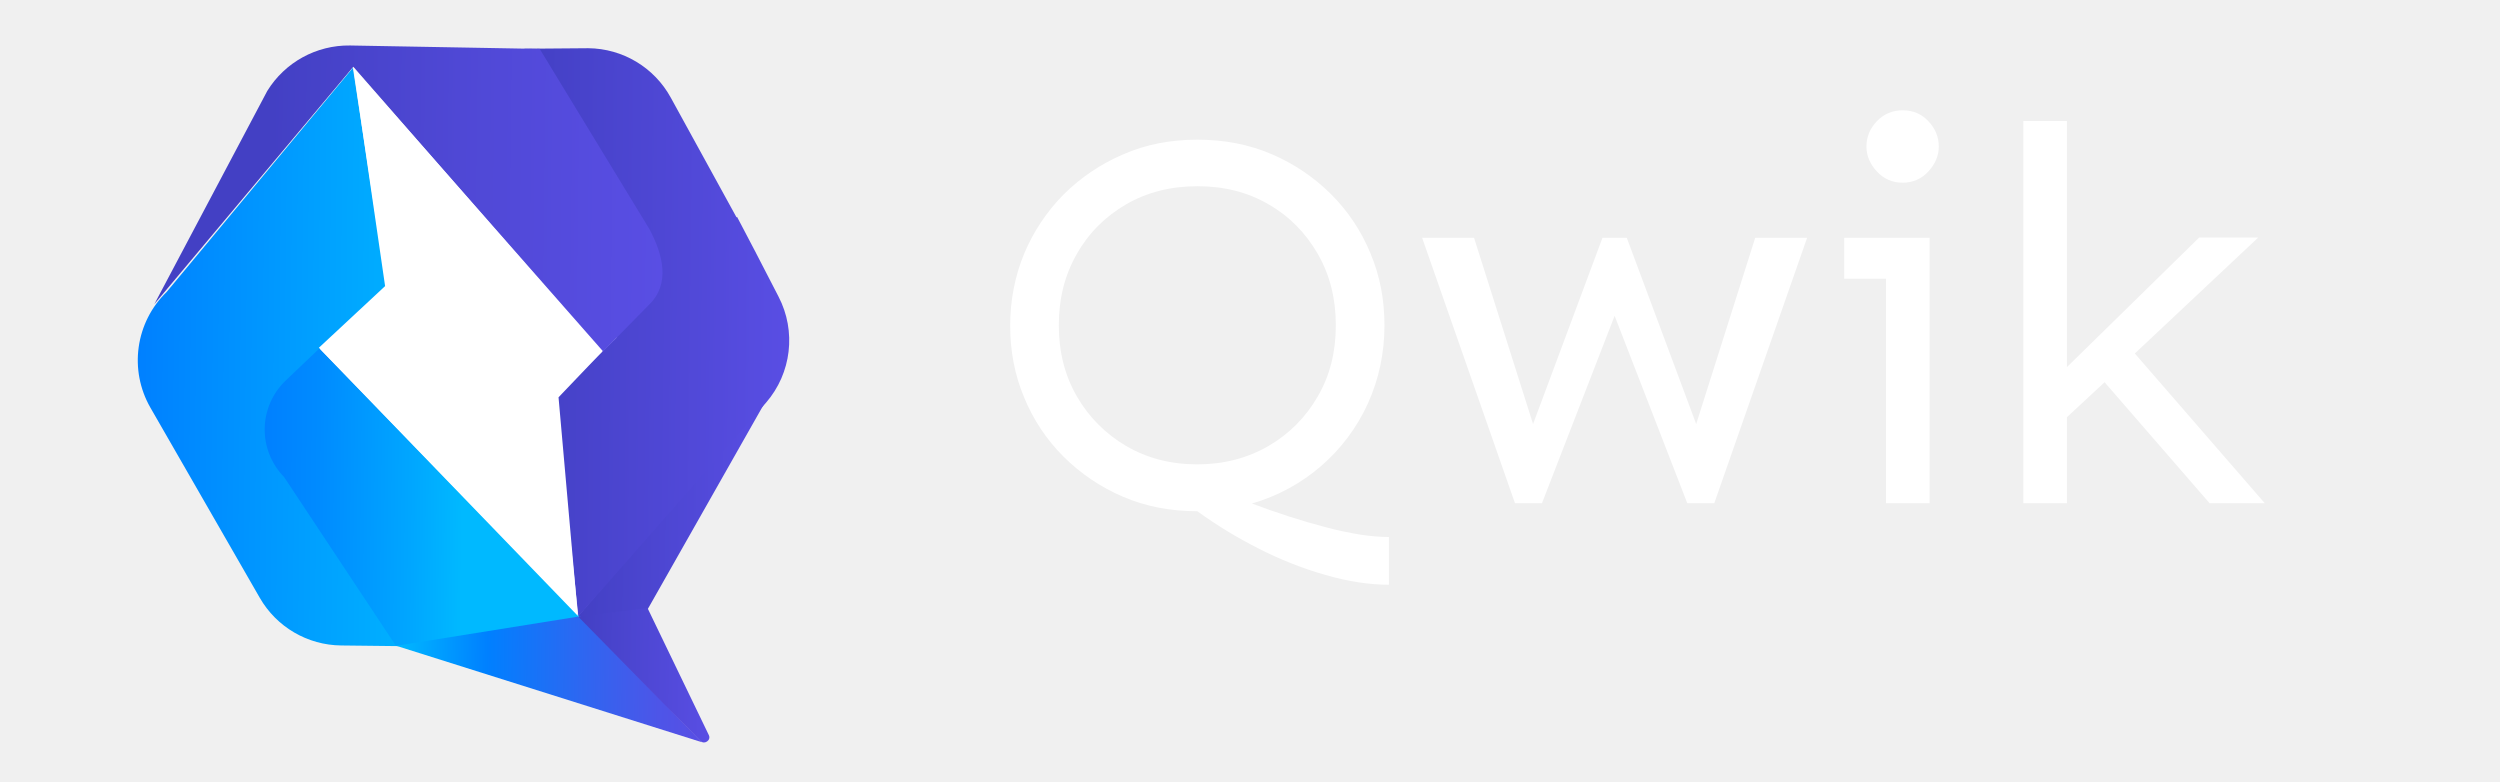
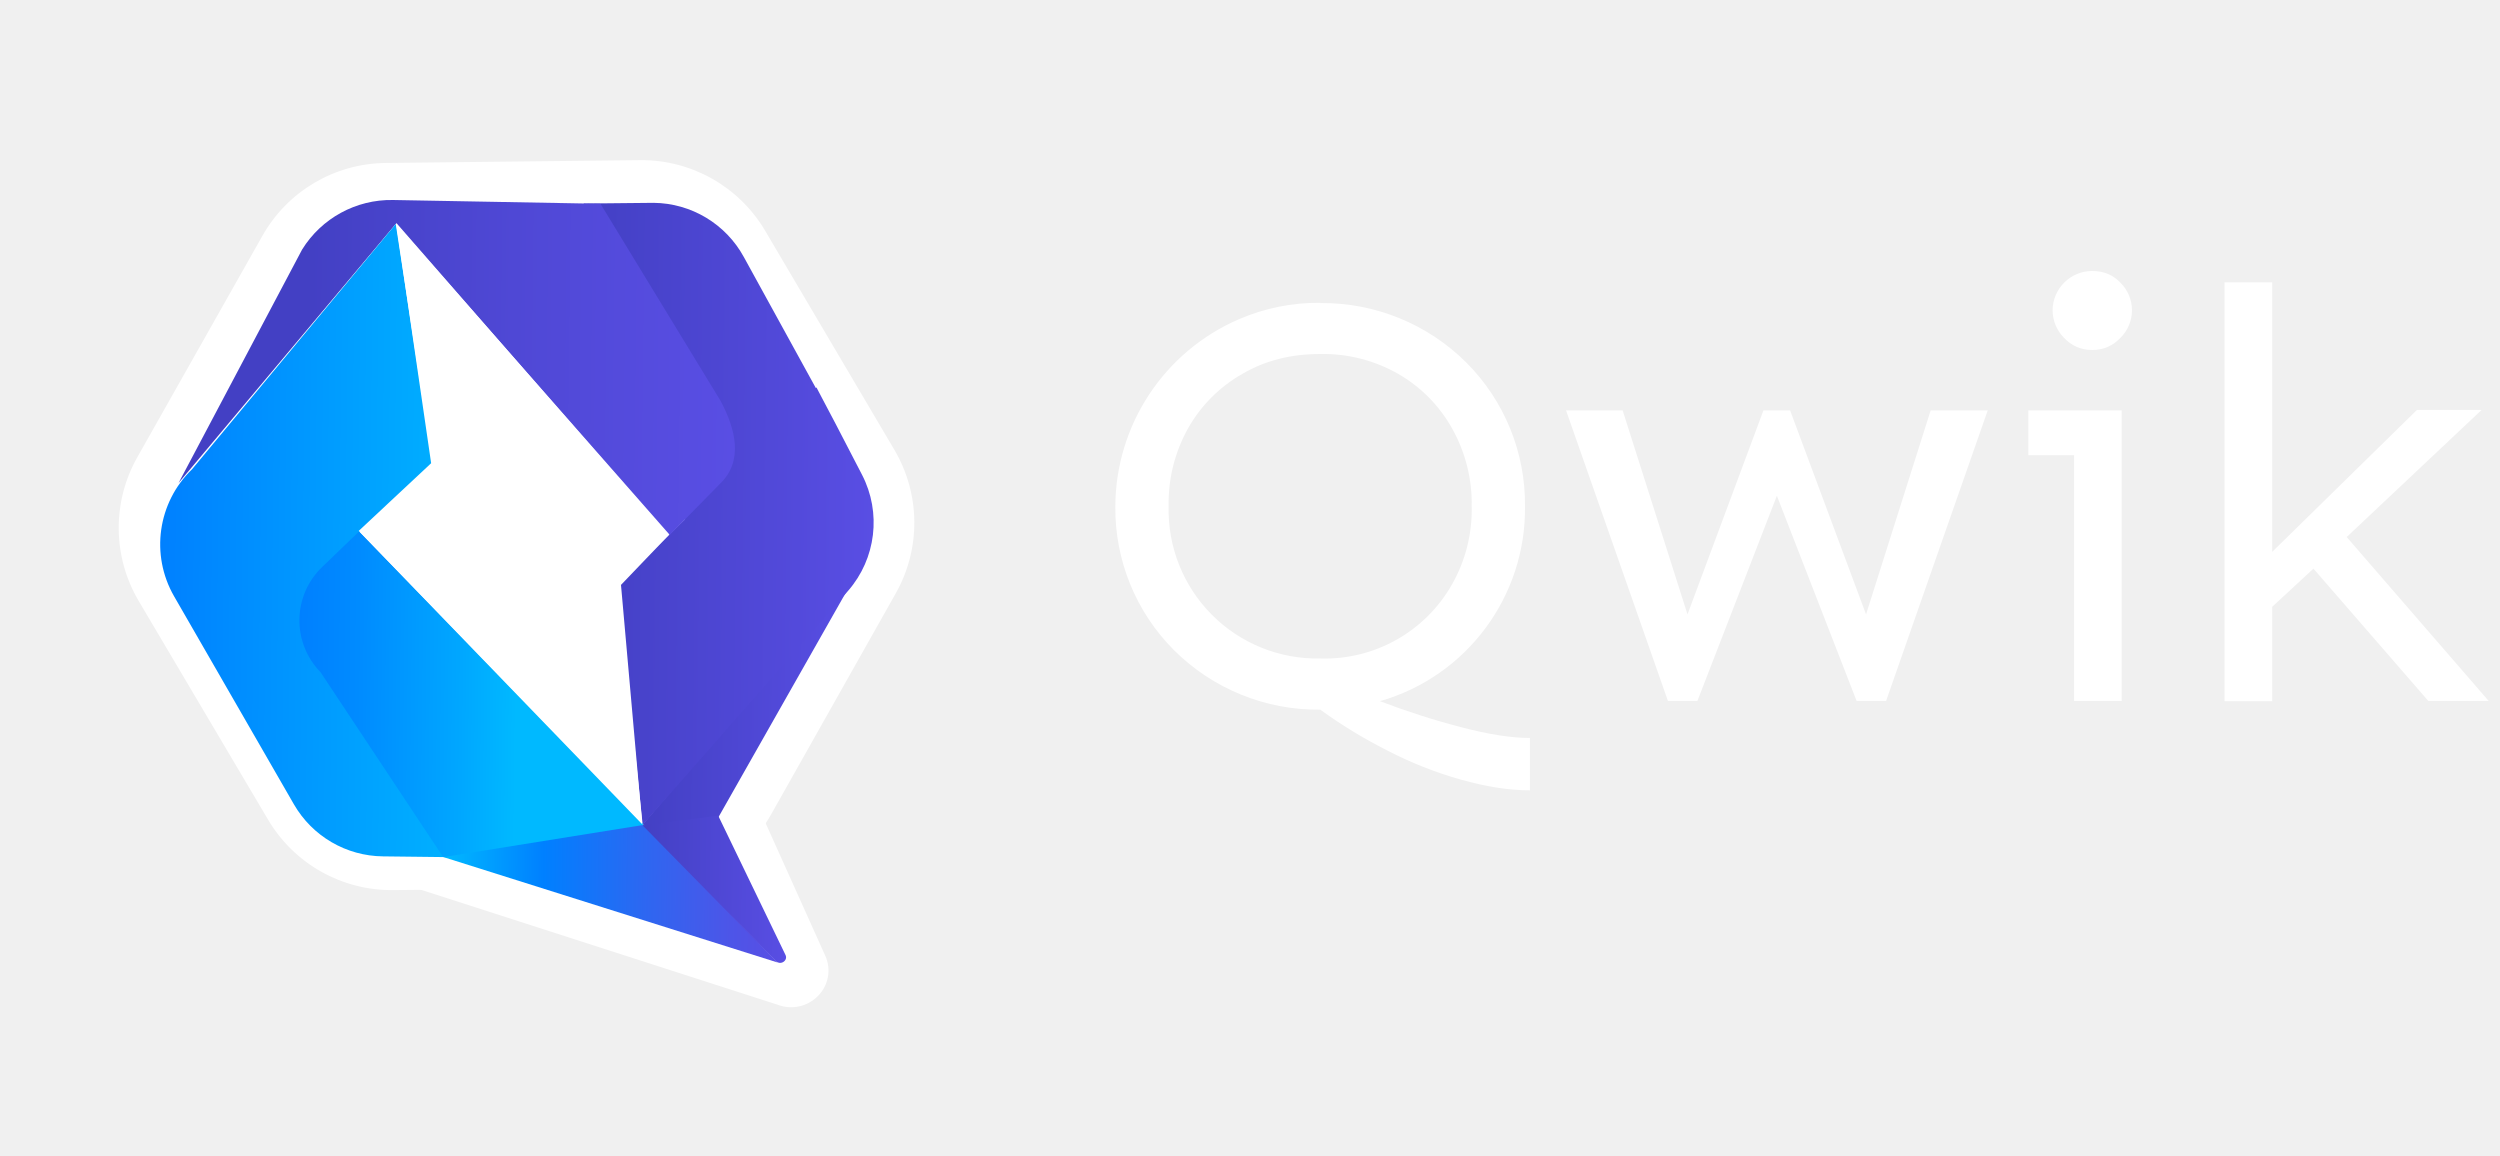
- <svg xmlns="http://www.w3.org/2000/svg" viewBox="0 0 160 50" fill="none">
-   <g clip-path="url(#a)">
-     <path d="M76.629 8.939c1.727 0 3.302.304 4.764.93a12.179 12.179 0 0 1 3.796 2.562 11.458 11.458 0 0 1 2.525 3.795c.608 1.443.892 2.98.892 4.593 0 1.784-.36 3.454-1.063 5.01a11.7 11.7 0 0 1-7.422 6.395c1.557.589 3.132 1.101 4.727 1.519 1.575.417 2.923.626 4.043.626v3.055c-1.253 0-2.6-.208-4.062-.626a23.67 23.67 0 0 1-4.309-1.708 28.655 28.655 0 0 1-3.891-2.372c-1.728 0-3.303-.304-4.765-.93a12.179 12.179 0 0 1-3.796-2.562 11.456 11.456 0 0 1-2.525-3.796c-.607-1.442-.892-2.979-.892-4.592 0-1.613.304-3.17.892-4.593a11.963 11.963 0 0 1 2.525-3.795 12.178 12.178 0 0 1 3.796-2.562c1.462-.645 3.056-.949 4.765-.949Zm0 2.98c-1.69 0-3.208.379-4.556 1.157-1.329.778-2.392 1.822-3.151 3.17-.778 1.347-1.158 2.865-1.158 4.573 0 1.708.38 3.207 1.158 4.555a8.7 8.7 0 0 0 3.151 3.169c1.329.778 2.847 1.176 4.556 1.176 1.69 0 3.208-.398 4.555-1.176a8.556 8.556 0 0 0 3.151-3.17c.779-1.328 1.158-2.846 1.158-4.554 0-1.708-.38-3.226-1.158-4.574-.778-1.347-1.822-2.41-3.15-3.169-1.33-.778-2.848-1.158-4.556-1.158ZM115.655 15.22l-5.941 16.985h-1.728l-4.65-11.993-4.65 11.993h-1.728l-5.941-16.984h3.322l3.777 11.917 4.442-11.918h1.556l4.442 11.918 3.777-11.918h3.322ZM123.495 15.22v16.985h-2.791V17.84h-2.676V15.22h5.467Zm-1.728-8.16c.665 0 1.215.228 1.652.702.436.456.664 1.006.664 1.613 0 .589-.228 1.12-.664 1.594a2.157 2.157 0 0 1-1.652.722 2.157 2.157 0 0 1-1.651-.722c-.437-.474-.664-1.005-.664-1.594 0-.607.227-1.157.664-1.613a2.207 2.207 0 0 1 1.651-.702ZM144.507 15.22l-7.878 7.402 8.315 9.583h-3.531l-6.72-7.743-2.41 2.24v5.503h-2.791V7.743h2.791v15.752l8.466-8.294h3.758v.02Z" fill="#fff" />
-     <path d="m37.328 41.487 4.099-2.454 8.029-14.158L37.03 39.386l.297 2.101Z" fill="url(#b)" />
-     <path d="m48.287 16.006-.802-1.53-.315-.597-.032.032-4.205-7.657a6.081 6.081 0 0 0-5.285-3.168l-4.084.033 5.897 18.49-3.901 3.799 1.453 14.046L49.028 25.77a6.085 6.085 0 0 0 .8-6.782l-1.54-2.982Z" fill="url(#c)" />
-     <path d="M41.573 14.68 34.541 3.13l-12.138-.219a6.123 6.123 0 0 0-5.298 2.91L9.881 19.46 22.613 4.272l15.944 18.265 2.98-3.033c1.368-1.326.903-3.186.036-4.825Z" fill="url(#d)" />
-     <path d="m24.744 18.426-2.16-14.083L10.671 18.68a6.097 6.097 0 0 0-1.045 7.41l7 12.17a6.08 6.08 0 0 0 5.215 3.05l6.994.08-8.378-19 4.287-3.964Z" fill="url(#e)" />
-     <path d="M37.031 39.377 20.444 22.296l-2.149 2.05a4.332 4.332 0 0 0-.119 6.176l7.165 10.812 11.506.148.184-2.105Z" fill="url(#f)" />
-     <path d="m25.363 41.331 11.774-1.889 7.77 8.056-19.544-6.166Z" fill="url(#g)" />
-     <path d="m37.013 39.472 4.425-.563 3.924 8.13c.172.335-.28.647-.55.374l-7.8-7.941Z" fill="url(#h)" />
-     <path d="M38.576 22.464 22.61 4.311l2.036 14-4.238 3.945 16.576 17.162-1.238-13.991 2.83-2.963Z" fill="#fff" />
-   </g>
+ <svg xmlns="http://www.w3.org/2000/svg" fill="none" viewBox="0 0 106 49">
+   <path fill="#fff" d="m30.1 29.65 4.89 10.87a1.52 1.52 0 0 1-.31 1.71 1.59 1.59 0 0 1-1.71.37L17.8 37.71l12.3-8.06Z" />
+   <path fill="#fff" d="m16.66 37.74 10.79-.1a6.08 6.08 0 0 0 5.24-3.1l5.3-9.4a6.08 6.08 0 0 0-.07-6.07l-5.48-9.29a6.09 6.09 0 0 0-5.3-2.99l-10.78.12a6.07 6.07 0 0 0-5.24 3.1l-5.3 9.38a6.09 6.09 0 0 0 .06 6.09l5.49 9.28a6.08 6.08 0 0 0 5.3 2.98Zm39.32-24.89a8.65 8.65 0 0 1 6.2 2.53 8.5 8.5 0 0 1 2.48 6.08 8.49 8.49 0 0 1-6.15 8.27c1.13.43 2.27.8 3.43 1.1 1.14.3 2.12.46 2.93.46v2.22c-.91 0-1.89-.16-2.95-.46-1.06-.3-2.1-.71-3.12-1.24a20.78 20.78 0 0 1-2.82-1.72 8.65 8.65 0 0 1-6.21-2.53 8.5 8.5 0 0 1-2.48-6.08 8.68 8.68 0 0 1 5.23-7.94 8.47 8.47 0 0 1 3.46-.7Zm0 2.16c-1.23 0-2.33.27-3.3.84a6.1 6.1 0 0 0-2.3 2.3 6.5 6.5 0 0 0-.83 3.31 6.3 6.3 0 0 0 6.43 6.46 6.2 6.2 0 0 0 5.59-3.15 6.4 6.4 0 0 0 .83-3.3 6.5 6.5 0 0 0-.84-3.32 6.1 6.1 0 0 0-2.28-2.3 6.41 6.41 0 0 0-3.3-.84Zm28.3 2.39-4.31 12.32h-1.25l-3.38-8.7-3.37 8.7h-1.25L66.4 17.4h2.4l2.75 8.65 3.22-8.65h1.13l3.22 8.65 2.74-8.65h2.4Zm5.68 0v12.32h-2.02V19.3H86v-1.9h3.96Zm-1.25-5.91c.48 0 .88.16 1.2.5a1.64 1.64 0 0 1 0 2.33c-.32.34-.72.52-1.2.52s-.88-.18-1.2-.52a1.67 1.67 0 0 1-.48-1.16 1.68 1.68 0 0 1 1.68-1.67Zm16.49 5.91-5.7 5.37 6.02 6.95h-2.56l-4.87-5.61-1.75 1.62v4h-2.02V11.97h2.02V23.4l6.14-6.02h2.73v.01Z" />
+   <path fill="url(#a)" d="m27.48 36.45 2.97-1.78 5.82-10.26-9 10.52.2 1.52Z" />
+   <path fill="url(#b)" d="m35.43 17.97-.58-1.1-.23-.44-.03.02-3.05-5.55a4.41 4.41 0 0 0-3.83-2.3l-2.96.03 4.28 13.4-2.83 2.76 1.05 10.19 8.71-9.93a4.41 4.41 0 0 0 .59-4.92l-1.12-2.16Z" />
+   <path fill="url(#c)" d="m30.56 17.01-5.1-8.37-8.8-.16a4.44 4.44 0 0 0-3.85 2.1l-5.24 9.9 9.24-11.02 11.56 13.25 2.16-2.2c1-.96.66-2.31.03-3.5Z" />
+   <path fill="url(#d)" d="M18.35 19.73 16.78 9.5 8.14 19.9a4.42 4.42 0 0 0-.76 5.38l5.08 8.82a4.41 4.41 0 0 0 3.78 2.21l5.07.06-6.07-13.78 3.1-2.87Z" />
+   <path fill="url(#e)" d="M27.26 34.92 15.23 22.53l-1.56 1.5a3.14 3.14 0 0 0-.08 4.47l5.2 7.84 8.34.1.13-1.52Z" />
+   <path fill="url(#f)" d="m18.8 36.34 8.53-1.37 5.64 5.84-14.17-4.47Z" />
+   <path fill="url(#g)" d="m27.24 35 3.21-.42 2.85 5.9c.13.24-.2.47-.4.27l-5.66-5.76Z" />
+   <path fill="#fff" d="M28.38 22.66 16.8 9.49l1.48 10.15-3.07 2.87 12.02 12.44-.9-10.15 2.05-2.14Z" />
  <defs>
-     <linearGradient id="b" x1="37.101" y1="33.105" x2="49.355" y2="33.245" gradientUnits="userSpaceOnUse">
+     <linearGradient id="a" x1="27.31" x2="36.2" y1="30.37" y2="30.48" gradientUnits="userSpaceOnUse">
      <stop stop-color="#4340C4" />
-       <stop offset=".118" stop-color="#4642C8" />
+       <stop offset=".12" stop-color="#4642C8" />
      <stop offset="1" stop-color="#594EE4" />
    </linearGradient>
-     <linearGradient id="c" x1="33.355" y1="21.213" x2="50.528" y2="21.41" gradientUnits="userSpaceOnUse">
+     <linearGradient id="b" x1="24.6" x2="37.05" y1="21.75" y2="21.89" gradientUnits="userSpaceOnUse">
      <stop stop-color="#4340C4" />
      <stop offset=".74" stop-color="#534ADB" />
      <stop offset="1" stop-color="#594EE4" />
    </linearGradient>
-     <linearGradient id="d" x1="9.959" y1="12.472" x2="42.441" y2="12.844" gradientUnits="userSpaceOnUse">
-       <stop offset=".225" stop-color="#4340C4" />
-       <stop offset=".598" stop-color="#4F48D5" />
+     <linearGradient id="c" x1="7.63" x2="31.19" y1="15.41" y2="15.68" gradientUnits="userSpaceOnUse">
+       <stop offset=".23" stop-color="#4340C4" />
+       <stop offset=".6" stop-color="#4F48D5" />
      <stop offset="1" stop-color="#594EE4" />
    </linearGradient>
-     <linearGradient id="e" x1="8.817" y1="22.666" x2="29.04" y2="22.898" gradientUnits="userSpaceOnUse">
+     <linearGradient id="d" x1="6.8" x2="21.46" y1="22.8" y2="22.97" gradientUnits="userSpaceOnUse">
      <stop stop-color="#0080FF" />
      <stop offset="1" stop-color="#00B9FF" />
    </linearGradient>
-     <linearGradient id="f" x1="16.892" y1="31.756" x2="37.114" y2="31.987" gradientUnits="userSpaceOnUse">
+     <linearGradient id="e" x1="12.66" x2="27.32" y1="29.39" y2="29.56" gradientUnits="userSpaceOnUse">
      <stop offset="0" stop-color="#0080FF" />
-       <stop offset=".172" stop-color="#008BFF" />
-       <stop offset=".473" stop-color="#00A7FF" />
-       <stop offset=".629" stop-color="#00B9FF" />
+       <stop offset=".17" stop-color="#008BFF" />
+       <stop offset=".47" stop-color="#00A7FF" />
+       <stop offset=".63" stop-color="#00B9FF" />
    </linearGradient>
-     <linearGradient id="g" x1="25.339" y1="43.294" x2="44.95" y2="43.518" gradientUnits="userSpaceOnUse">
+     <linearGradient id="f" x1="18.78" x2="33" y1="37.76" y2="37.93" gradientUnits="userSpaceOnUse">
      <stop stop-color="#00B9FF" />
-       <stop offset=".298" stop-color="#0080FF" />
-       <stop offset=".601" stop-color="#2D67F1" />
-       <stop offset=".858" stop-color="#4D55E8" />
+       <stop offset=".3" stop-color="#0080FF" />
+       <stop offset=".6" stop-color="#2D67F1" />
+       <stop offset=".86" stop-color="#4D55E8" />
      <stop offset="1" stop-color="#594EE4" />
    </linearGradient>
-     <linearGradient id="h" x1="37.191" y1="43.229" x2="45.567" y2="43.325" gradientUnits="userSpaceOnUse">
+     <linearGradient id="g" x1="27.37" x2="33.45" y1="37.72" y2="37.79" gradientUnits="userSpaceOnUse">
      <stop stop-color="#4340C4" />
-       <stop offset=".118" stop-color="#4642C8" />
+       <stop offset=".12" stop-color="#4642C8" />
      <stop offset="1" stop-color="#594EE4" />
    </linearGradient>
-     <clipPath id="a">
-       <path fill="#fff" d="M0 0h160v50H0z" />
-     </clipPath>
  </defs>
</svg>
